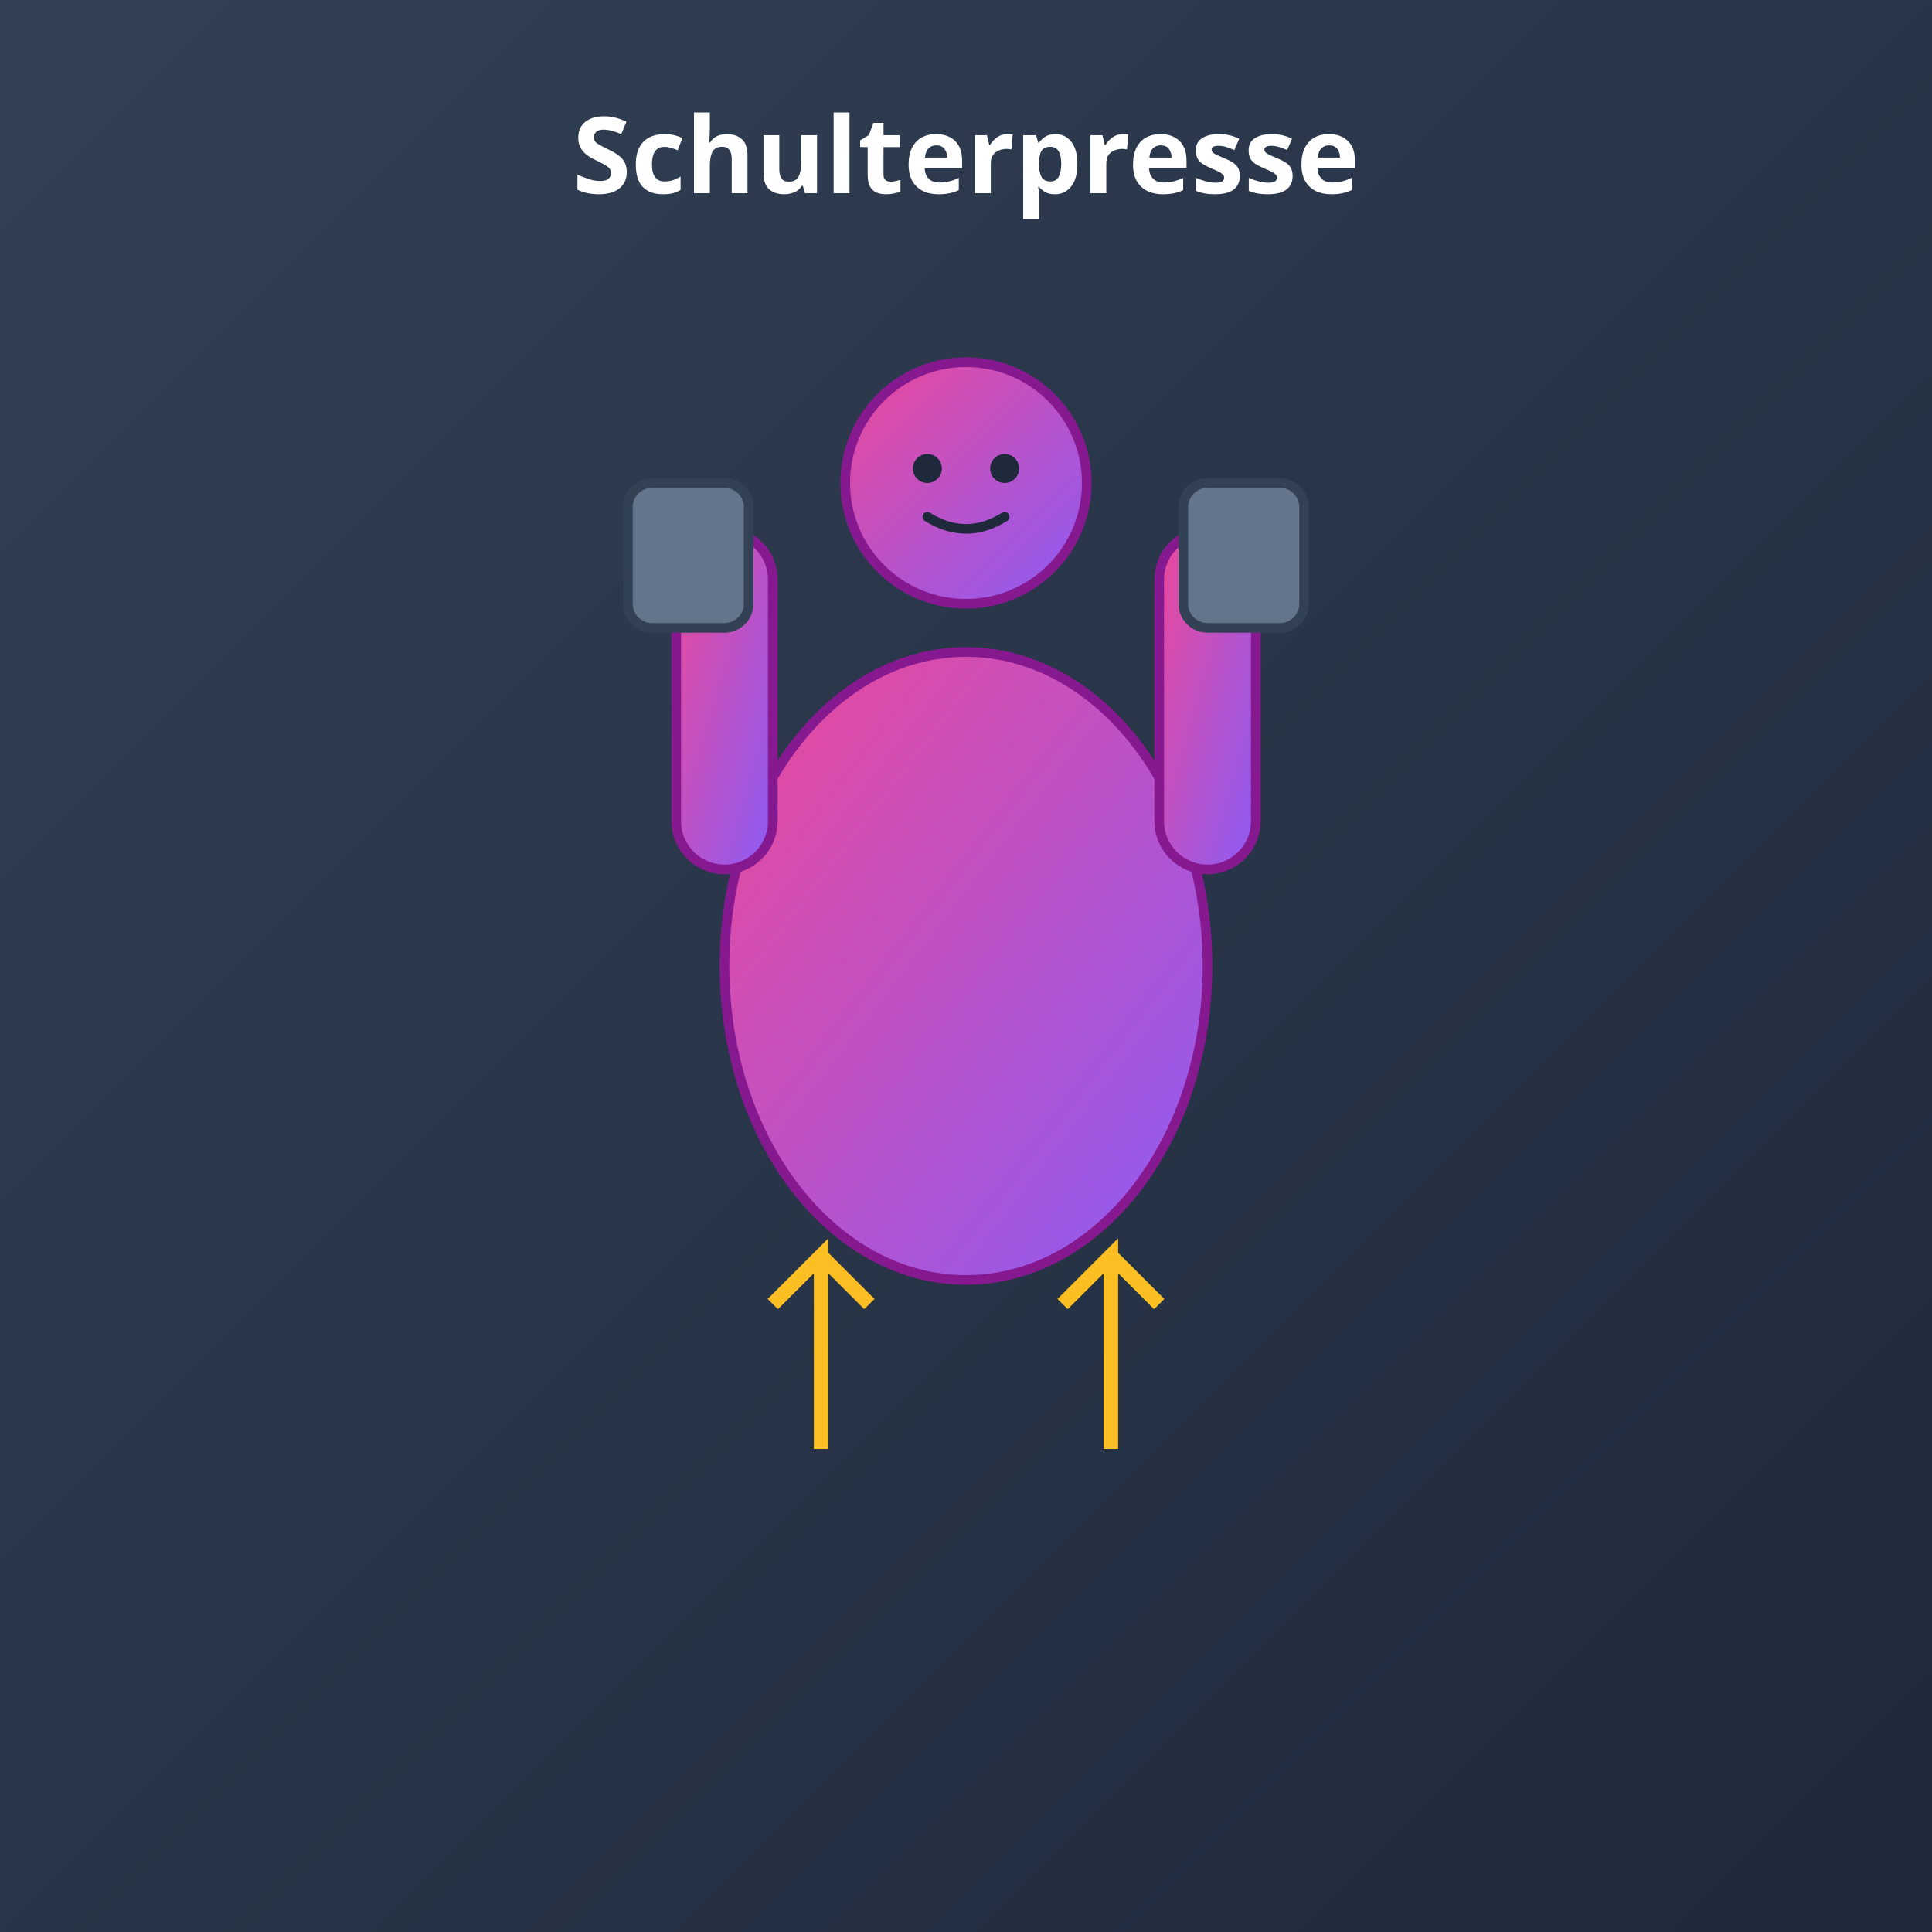
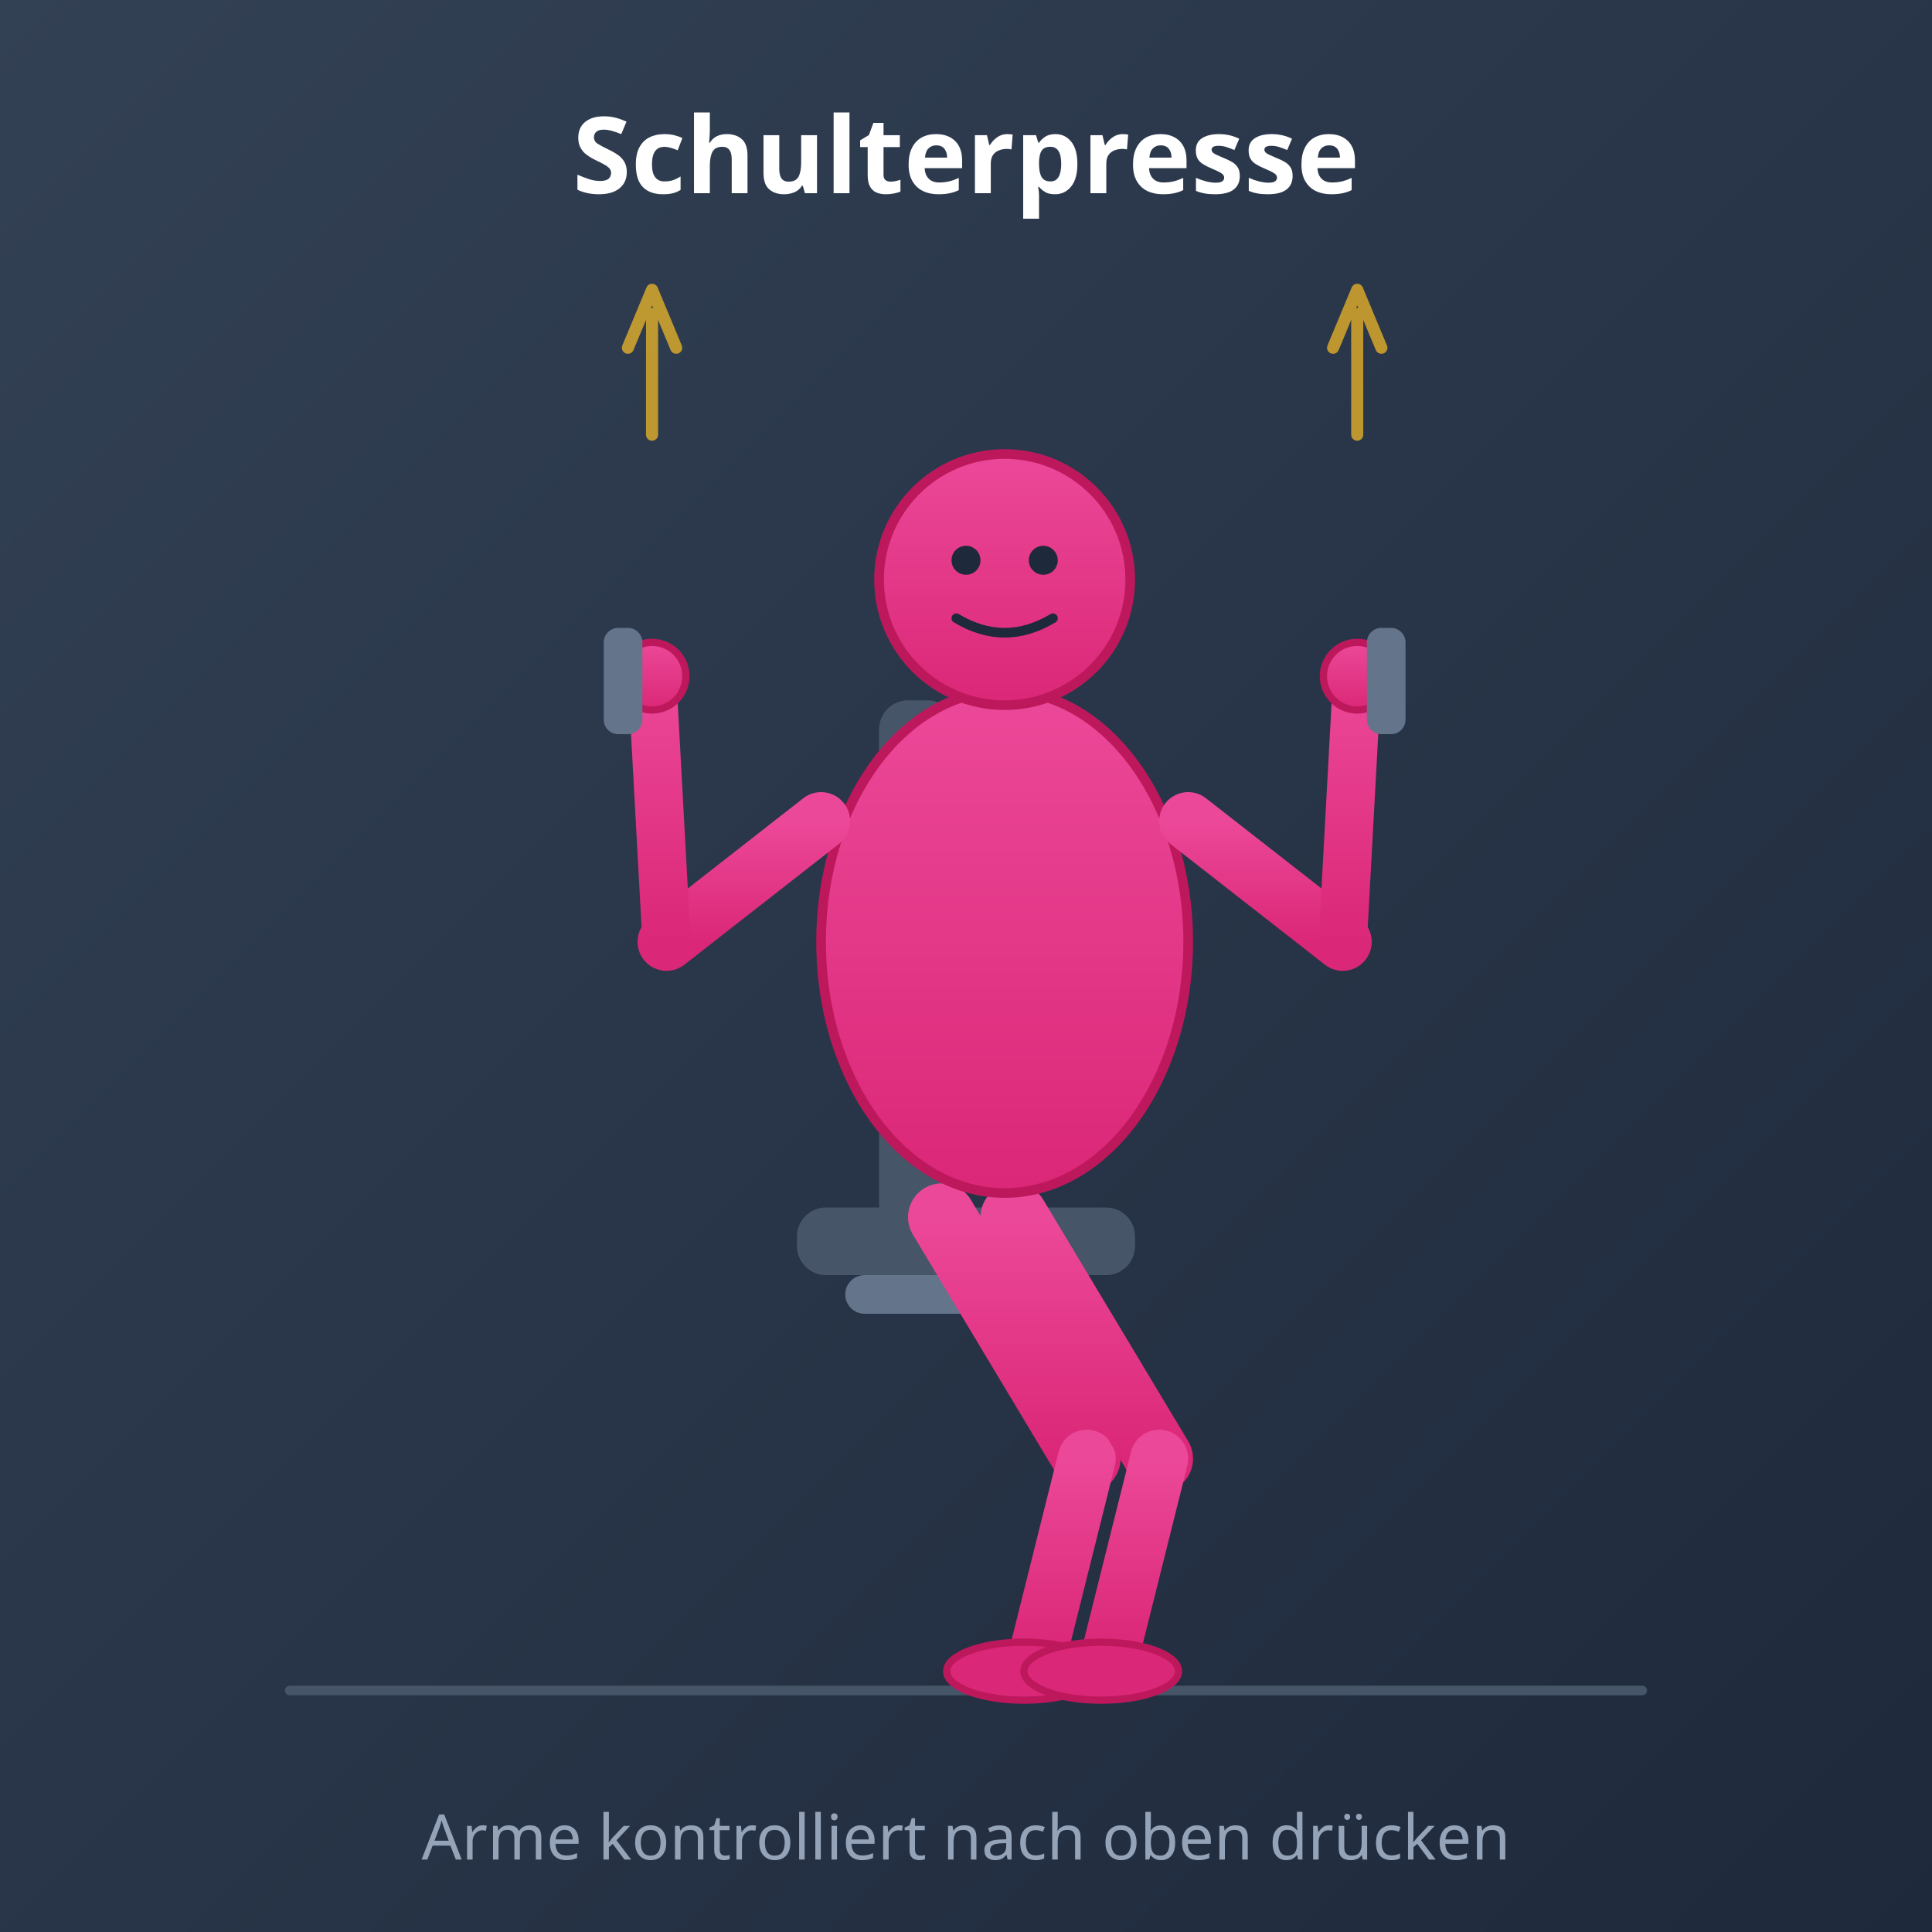
<svg xmlns="http://www.w3.org/2000/svg" width="400" height="400" viewBox="0 0 400 400">
  <defs>
-     <linearGradient id="bg4" x1="0%" y1="0%" x2="100%" y2="100%">
-       <stop offset="0%" style="stop-color:#334155;stop-opacity:1" />
-       <stop offset="100%" style="stop-color:#1e293b;stop-opacity:1" />
+     <linearGradient id="bgSP" x1="0%" y1="0%" x2="100%" y2="100%">
+       <stop offset="0%" stop-color="#334155" />
+       <stop offset="100%" stop-color="#1e293b" />
    </linearGradient>
-     <linearGradient id="body4" x1="0%" y1="0%" x2="100%" y2="100%">
-       <stop offset="0%" style="stop-color:#ec4899;stop-opacity:1" />
-       <stop offset="100%" style="stop-color:#8b5cf6;stop-opacity:1" />
+     <linearGradient id="bodySP" x1="0%" y1="0%" x2="0%" y2="100%">
+       <stop offset="0%" stop-color="#ec4899" />
+       <stop offset="100%" stop-color="#db2777" />
    </linearGradient>
  </defs>
-   <rect width="400" height="400" fill="url(#bg4)" />
-   <text x="200" y="40" font-family="system-ui" font-size="22" font-weight="bold" fill="#ffffff" text-anchor="middle">Schulterpresse</text>
-   <circle cx="200" cy="100" r="25" fill="url(#body4)" stroke="#86198f" stroke-width="2" />
-   <circle cx="192" cy="97" r="3" fill="#1e293b" />
-   <circle cx="208" cy="97" r="3" fill="#1e293b" />
-   <path d="M 192 107 Q 200 112 208 107" stroke="#1e293b" stroke-width="2" fill="none" stroke-linecap="round" />
-   <ellipse cx="200" cy="200" rx="50" ry="65" fill="url(#body4)" stroke="#86198f" stroke-width="2" />
-   <rect x="140" y="110" width="20" height="70" rx="10" fill="url(#body4)" stroke="#86198f" stroke-width="2">
-     <animate attributeName="y" values="110;60;110" dur="2s" repeatCount="indefinite" />
-     <animate attributeName="height" values="70;40;70" dur="2s" repeatCount="indefinite" />
+   <rect width="400" height="400" fill="url(#bgSP)" />
+   <text x="200" y="40" font-family="system-ui,sans-serif" font-size="22" font-weight="bold" fill="#ffffff" text-anchor="middle">Schulterpresse</text>
+   <rect x="182" y="145" width="16" height="110" rx="6" fill="#475569" />
+   <rect x="165" y="250" width="70" height="14" rx="6" fill="#475569" />
+   <rect x="175" y="264" width="50" height="8" rx="4" fill="#64748b" />
+   <line x1="60" y1="350" x2="340" y2="350" stroke="#475569" stroke-width="2" stroke-linecap="round" />
+   <line x1="195" y1="252" x2="225" y2="302" stroke="url(#bodySP)" stroke-width="14" stroke-linecap="round" />
+   <line x1="225" y1="302" x2="215" y2="342" stroke="url(#bodySP)" stroke-width="12" stroke-linecap="round" />
+   <line x1="210" y1="252" x2="240" y2="302" stroke="url(#bodySP)" stroke-width="14" stroke-linecap="round" />
+   <line x1="240" y1="302" x2="230" y2="342" stroke="url(#bodySP)" stroke-width="12" stroke-linecap="round" />
+   <ellipse cx="212" cy="346" rx="16" ry="6" fill="#db2777" stroke="#be185d" stroke-width="1.5" />
+   <ellipse cx="228" cy="346" rx="16" ry="6" fill="#db2777" stroke="#be185d" stroke-width="1.5" />
+   <ellipse cx="208" cy="195" rx="38" ry="52" fill="url(#bodySP)" stroke="#be185d" stroke-width="2" />
+   <line x1="170" y1="170" x2="138" y2="195" stroke="url(#bodySP)" stroke-width="12" stroke-linecap="round">
+     <animate attributeName="x2" values="138;128;138" dur="2.5s" repeatCount="indefinite" calcMode="spline" keySplines="0.4 0 0.6 1;0.4 0 0.6 1" />
+     <animate attributeName="y2" values="195;150;195" dur="2.5s" repeatCount="indefinite" calcMode="spline" keySplines="0.4 0 0.6 1;0.4 0 0.6 1" />
+   </line>
+   <line x1="138" y1="195" x2="135" y2="140" stroke="url(#bodySP)" stroke-width="10" stroke-linecap="round">
+     <animate attributeName="x1" values="138;128;138" dur="2.5s" repeatCount="indefinite" calcMode="spline" keySplines="0.4 0 0.6 1;0.4 0 0.6 1" />
+     <animate attributeName="y1" values="195;150;195" dur="2.5s" repeatCount="indefinite" calcMode="spline" keySplines="0.4 0 0.6 1;0.4 0 0.6 1" />
+     <animate attributeName="y2" values="140;78;140" dur="2.5s" repeatCount="indefinite" calcMode="spline" keySplines="0.4 0 0.6 1;0.4 0 0.6 1" />
+   </line>
+   <circle cx="135" cy="140" r="7" fill="url(#bodySP)" stroke="#be185d" stroke-width="1.5">
+     <animate attributeName="cy" values="140;78;140" dur="2.5s" repeatCount="indefinite" calcMode="spline" keySplines="0.4 0 0.6 1;0.4 0 0.6 1" />
+   </circle>
+   <line x1="246" y1="170" x2="278" y2="195" stroke="url(#bodySP)" stroke-width="12" stroke-linecap="round">
+     <animate attributeName="x2" values="278;288;278" dur="2.5s" repeatCount="indefinite" calcMode="spline" keySplines="0.4 0 0.6 1;0.4 0 0.6 1" />
+     <animate attributeName="y2" values="195;150;195" dur="2.5s" repeatCount="indefinite" calcMode="spline" keySplines="0.4 0 0.6 1;0.4 0 0.6 1" />
+   </line>
+   <line x1="278" y1="195" x2="281" y2="140" stroke="url(#bodySP)" stroke-width="10" stroke-linecap="round">
+     <animate attributeName="x1" values="278;288;278" dur="2.5s" repeatCount="indefinite" calcMode="spline" keySplines="0.4 0 0.6 1;0.4 0 0.6 1" />
+     <animate attributeName="y1" values="195;150;195" dur="2.5s" repeatCount="indefinite" calcMode="spline" keySplines="0.4 0 0.6 1;0.4 0 0.6 1" />
+     <animate attributeName="y2" values="140;78;140" dur="2.5s" repeatCount="indefinite" calcMode="spline" keySplines="0.4 0 0.6 1;0.4 0 0.6 1" />
+   </line>
+   <circle cx="281" cy="140" r="7" fill="url(#bodySP)" stroke="#be185d" stroke-width="1.5">
+     <animate attributeName="cy" values="140;78;140" dur="2.5s" repeatCount="indefinite" calcMode="spline" keySplines="0.4 0 0.6 1;0.4 0 0.6 1" />
+   </circle>
+   <rect x="125" y="130" width="8" height="22" rx="3" fill="#64748b">
+     <animate attributeName="y" values="130;68;130" dur="2.5s" repeatCount="indefinite" calcMode="spline" keySplines="0.4 0 0.6 1;0.4 0 0.6 1" />
  </rect>
-   <rect x="240" y="110" width="20" height="70" rx="10" fill="url(#body4)" stroke="#86198f" stroke-width="2">
-     <animate attributeName="y" values="110;60;110" dur="2s" repeatCount="indefinite" />
-     <animate attributeName="height" values="70;40;70" dur="2s" repeatCount="indefinite" />
+   <rect x="283" y="130" width="8" height="22" rx="3" fill="#64748b">
+     <animate attributeName="y" values="130;68;130" dur="2.5s" repeatCount="indefinite" calcMode="spline" keySplines="0.4 0 0.6 1;0.4 0 0.6 1" />
  </rect>
-   <rect x="130" y="100" width="25" height="30" rx="5" fill="#64748b" stroke="#334155" stroke-width="2">
-     <animate attributeName="y" values="100;50;100" dur="2s" repeatCount="indefinite" />
-   </rect>
-   <rect x="245" y="100" width="25" height="30" rx="5" fill="#64748b" stroke="#334155" stroke-width="2">
-     <animate attributeName="y" values="100;50;100" dur="2s" repeatCount="indefinite" />
-   </rect>
-   <path d="M 170 300 L 170 260 L 160 270 M 170 260 L 180 270" stroke="#fbbf24" stroke-width="3" fill="none">
-     <animate attributeName="opacity" values="1;0.3;1" dur="2s" repeatCount="indefinite" />
-   </path>
-   <path d="M 230 300 L 230 260 L 220 270 M 230 260 L 240 270" stroke="#fbbf24" stroke-width="3" fill="none">
-     <animate attributeName="opacity" values="1;0.3;1" dur="2s" repeatCount="indefinite" />
-   </path>
+   <circle cx="208" cy="120" r="26" fill="url(#bodySP)" stroke="#be185d" stroke-width="2" />
+   <circle cx="200" cy="116" r="3" fill="#1e293b" />
+   <circle cx="216" cy="116" r="3" fill="#1e293b" />
+   <path d="M198 128 Q208 134 218 128" stroke="#1e293b" stroke-width="2" fill="none" stroke-linecap="round" />
+   <g opacity="0.7">
+     <line x1="135" y1="90" x2="135" y2="65" stroke="#fbbf24" stroke-width="2.5" stroke-linecap="round">
+       <animate attributeName="opacity" values="0.3;1;0.3" dur="2.5s" repeatCount="indefinite" />
+     </line>
+     <path d="M130 72 L135 60 L140 72" stroke="#fbbf24" stroke-width="2.5" fill="none" stroke-linecap="round" stroke-linejoin="round">
+       <animate attributeName="opacity" values="0.3;1;0.3" dur="2.5s" repeatCount="indefinite" />
+     </path>
+     <line x1="281" y1="90" x2="281" y2="65" stroke="#fbbf24" stroke-width="2.5" stroke-linecap="round">
+       <animate attributeName="opacity" values="0.3;1;0.3" dur="2.5s" repeatCount="indefinite" />
+     </line>
+     <path d="M276 72 L281 60 L286 72" stroke="#fbbf24" stroke-width="2.5" fill="none" stroke-linecap="round" stroke-linejoin="round">
+       <animate attributeName="opacity" values="0.3;1;0.3" dur="2.5s" repeatCount="indefinite" />
+     </path>
+   </g>
+   <text x="200" y="385" font-family="system-ui,sans-serif" font-size="13" fill="#94a3b8" text-anchor="middle">Arme kontrolliert nach oben drücken</text>
</svg>
